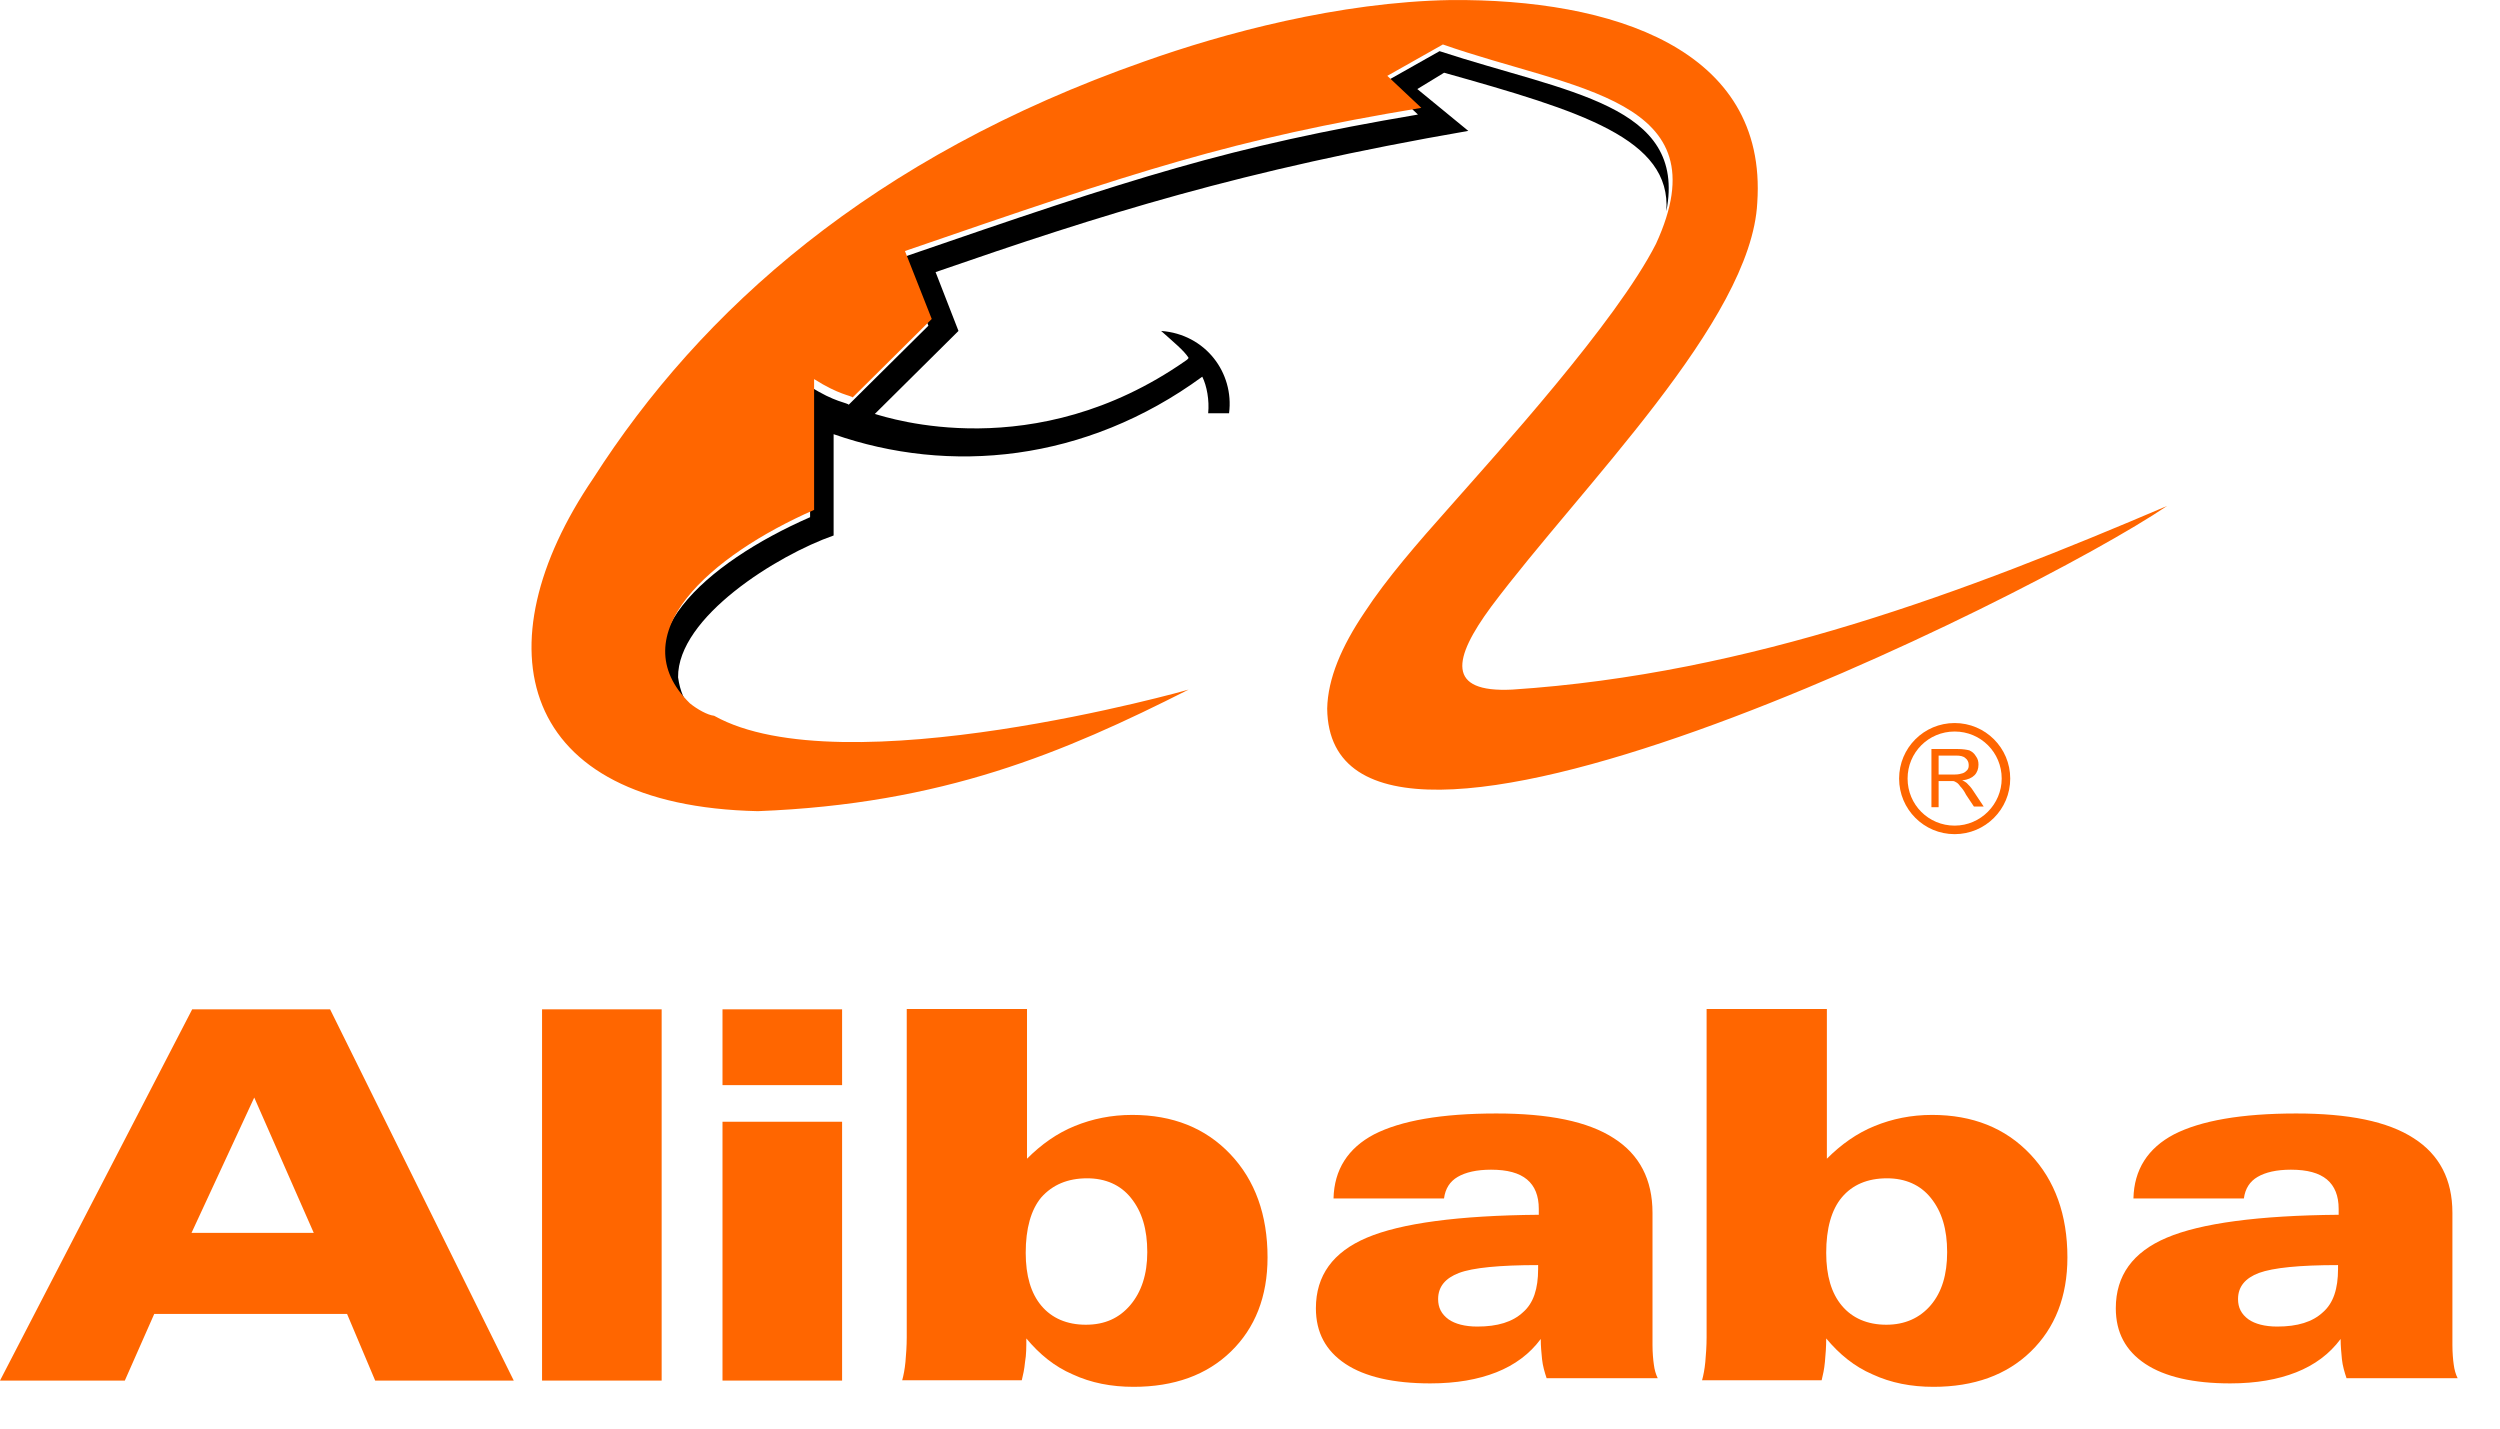
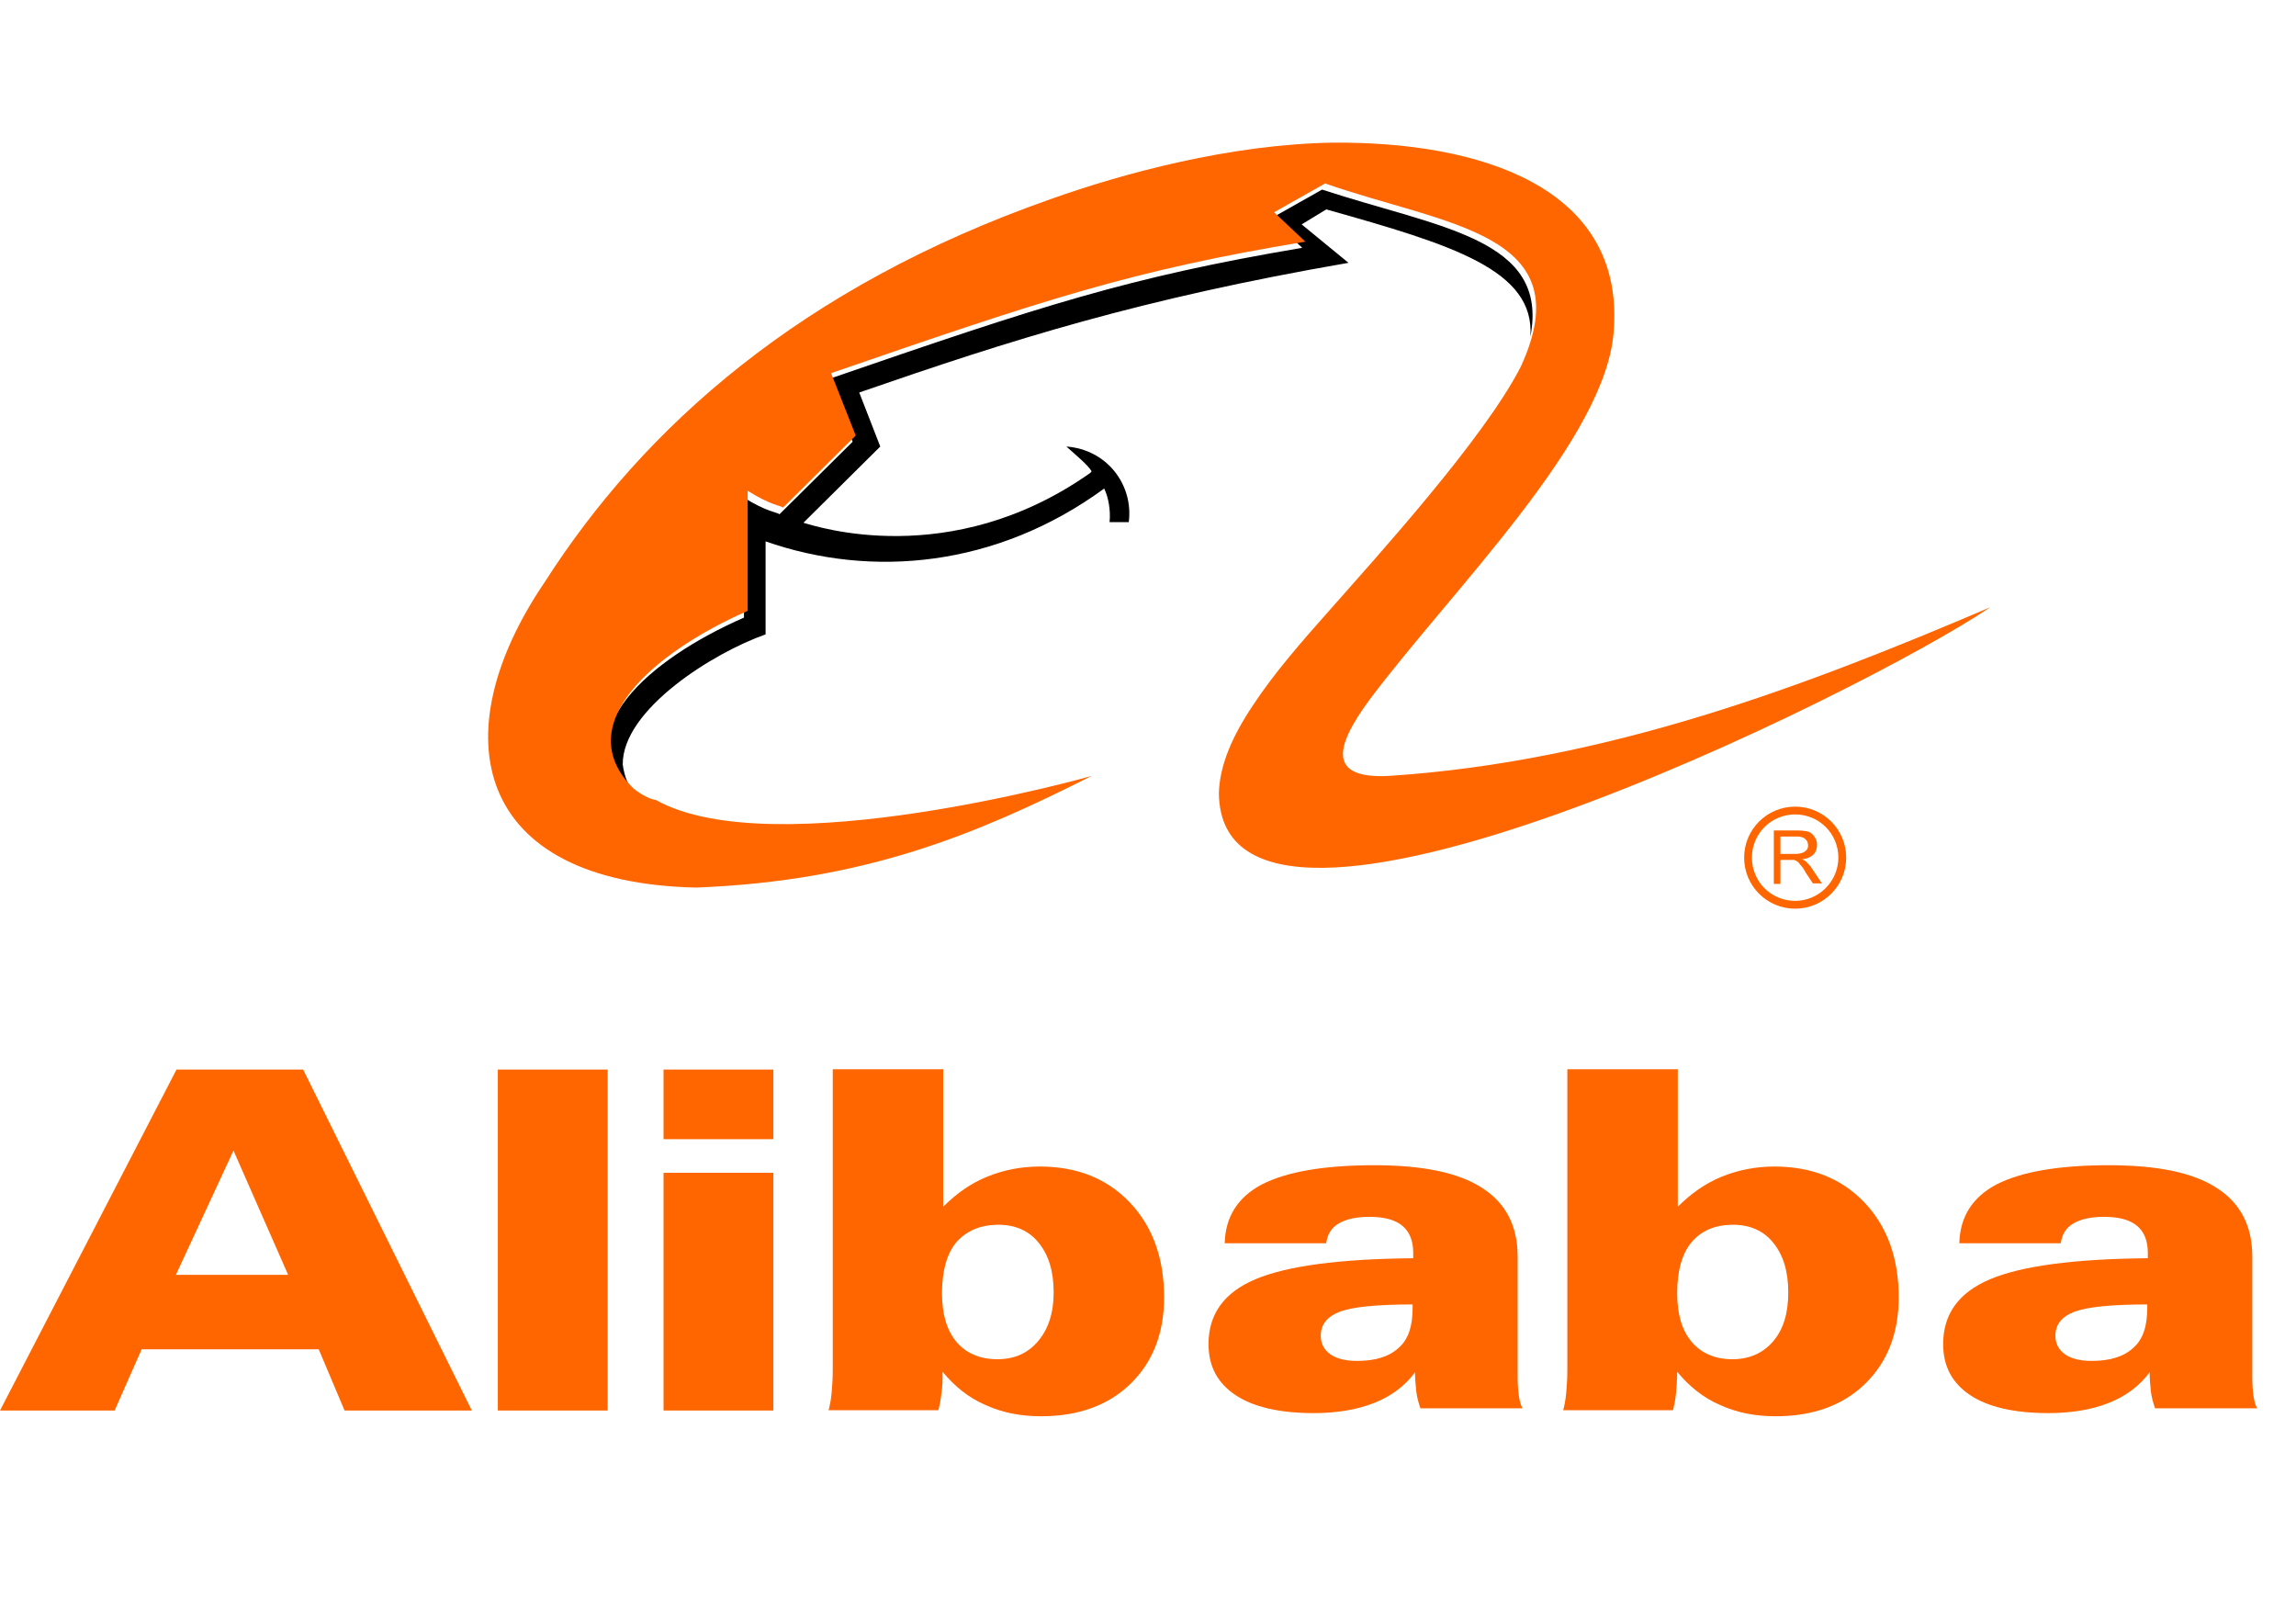
- <svg xmlns="http://www.w3.org/2000/svg" width="56" height="32" viewBox="0 0 56 32" fill="none">
+ <svg xmlns="http://www.w3.org/2000/svg" width="46" height="32" viewBox="0 0 56 32" fill="none">
  <path d="M2.796 30.925H0L4.305 22.609H7.394L11.508 30.925H8.404L7.774 29.432H3.455L2.796 30.925ZM7.028 27.616L5.695 24.585L4.29 27.616H7.028Z" fill="#FF6600" />
  <path d="M12.142 22.609H14.821V30.925H12.142V22.609Z" fill="#FF6600" />
  <path d="M16.184 22.609H18.863V24.307H16.184V22.609ZM16.184 25.127H18.863V30.925H16.184V25.127Z" fill="#FF6600" />
  <path d="M20.326 22.602H23.005V25.955C23.327 25.633 23.678 25.384 24.074 25.223C24.469 25.062 24.894 24.974 25.362 24.974C26.27 24.974 27.002 25.267 27.558 25.852C28.115 26.438 28.393 27.214 28.393 28.166C28.393 29.044 28.115 29.747 27.573 30.274C27.031 30.801 26.299 31.065 25.392 31.065C24.894 31.065 24.44 30.977 24.03 30.787C23.62 30.611 23.283 30.333 22.99 29.981C22.99 30.172 22.99 30.347 22.961 30.508C22.946 30.669 22.917 30.801 22.888 30.918H20.209C20.238 30.816 20.267 30.669 20.282 30.508C20.296 30.347 20.311 30.157 20.311 29.952V22.602H20.326ZM25.699 28.049C25.699 27.536 25.582 27.141 25.333 26.833C25.099 26.541 24.762 26.394 24.352 26.394C23.913 26.394 23.576 26.541 23.327 26.819C23.093 27.097 22.976 27.521 22.976 28.063C22.976 28.576 23.093 28.971 23.327 29.249C23.561 29.527 23.898 29.674 24.323 29.674C24.747 29.674 25.069 29.527 25.318 29.235C25.567 28.942 25.699 28.546 25.699 28.049Z" fill="#FF6600" />
  <path d="M34.513 29.993C34.264 30.33 33.927 30.578 33.517 30.74C33.107 30.901 32.624 30.988 32.038 30.988C31.218 30.988 30.574 30.842 30.135 30.549C29.696 30.256 29.476 29.846 29.476 29.305C29.476 28.573 29.857 28.046 30.618 27.724C31.379 27.401 32.668 27.226 34.469 27.211C34.469 27.196 34.469 27.182 34.469 27.152C34.469 27.123 34.469 27.094 34.469 27.079C34.469 26.786 34.381 26.567 34.205 26.42C34.029 26.274 33.766 26.201 33.4 26.201C33.078 26.201 32.829 26.259 32.653 26.362C32.477 26.464 32.375 26.625 32.346 26.845H29.871C29.886 26.201 30.194 25.718 30.779 25.41C31.379 25.103 32.287 24.942 33.517 24.942C34.688 24.942 35.567 25.117 36.153 25.498C36.724 25.864 37.016 26.42 37.016 27.167V30.125C37.016 30.3 37.031 30.461 37.046 30.564C37.06 30.681 37.09 30.784 37.133 30.871H34.644C34.6 30.74 34.557 30.593 34.542 30.447C34.527 30.3 34.513 30.154 34.513 29.993ZM34.454 28.338C33.59 28.338 32.99 28.397 32.682 28.514C32.375 28.631 32.214 28.822 32.214 29.1C32.214 29.29 32.287 29.436 32.448 29.554C32.595 29.656 32.814 29.715 33.092 29.715C33.546 29.715 33.883 29.612 34.117 29.393C34.352 29.188 34.454 28.866 34.454 28.426V28.338Z" fill="#FF6600" />
  <path d="M38.243 22.602H40.922V25.955C41.244 25.633 41.595 25.384 41.991 25.223C42.386 25.062 42.811 24.974 43.279 24.974C44.187 24.974 44.919 25.267 45.475 25.852C46.032 26.438 46.31 27.214 46.31 28.166C46.31 29.044 46.032 29.747 45.49 30.274C44.948 30.801 44.216 31.065 43.309 31.065C42.811 31.065 42.357 30.977 41.947 30.787C41.537 30.611 41.2 30.333 40.907 29.981C40.907 30.172 40.893 30.347 40.878 30.508C40.863 30.669 40.834 30.801 40.805 30.918H38.126C38.155 30.816 38.184 30.669 38.199 30.508C38.213 30.347 38.228 30.157 38.228 29.952V22.602H38.243ZM43.616 28.049C43.616 27.536 43.499 27.141 43.25 26.833C43.016 26.541 42.679 26.394 42.269 26.394C41.83 26.394 41.493 26.541 41.259 26.819C41.024 27.097 40.907 27.521 40.907 28.063C40.907 28.576 41.024 28.971 41.259 29.249C41.493 29.527 41.83 29.674 42.254 29.674C42.664 29.674 43.001 29.527 43.25 29.235C43.499 28.942 43.616 28.546 43.616 28.049Z" fill="#FF6600" />
  <path d="M52.43 29.993C52.181 30.33 51.844 30.578 51.434 30.74C51.025 30.901 50.541 30.988 49.956 30.988C49.136 30.988 48.492 30.842 48.052 30.549C47.613 30.256 47.394 29.846 47.394 29.305C47.394 28.573 47.774 28.046 48.536 27.724C49.297 27.401 50.585 27.226 52.386 27.211C52.386 27.196 52.386 27.182 52.386 27.152C52.386 27.123 52.386 27.094 52.386 27.079C52.386 26.786 52.298 26.567 52.123 26.42C51.947 26.274 51.683 26.201 51.317 26.201C50.995 26.201 50.746 26.259 50.571 26.362C50.395 26.464 50.292 26.625 50.263 26.845H47.789C47.803 26.201 48.111 25.718 48.697 25.41C49.297 25.103 50.205 24.942 51.434 24.942C52.606 24.942 53.484 25.117 54.07 25.498C54.641 25.864 54.934 26.42 54.934 27.167V30.125C54.934 30.3 54.948 30.461 54.963 30.564C54.978 30.681 55.007 30.784 55.051 30.871H52.562C52.518 30.74 52.474 30.593 52.459 30.447C52.445 30.3 52.43 30.154 52.43 29.993ZM52.372 28.338C51.508 28.338 50.922 28.397 50.6 28.514C50.292 28.631 50.132 28.822 50.132 29.1C50.132 29.29 50.205 29.436 50.366 29.554C50.512 29.656 50.732 29.715 51.01 29.715C51.464 29.715 51.801 29.612 52.035 29.393C52.269 29.188 52.372 28.866 52.372 28.426V28.338Z" fill="#FF6600" />
  <path d="M15.906 16.197C15.76 16.183 15.525 16.051 15.364 15.919C13.798 14.382 15.804 12.61 18.146 11.585V8.657C18.688 9.009 18.995 9.023 19.01 9.067L20.796 7.296L20.196 5.773C25.423 3.972 27.517 3.284 31.762 2.566L31.001 1.849L32.246 1.146C35.101 2.083 37.795 2.332 37.326 4.733C37.443 3.108 35.423 2.493 32.348 1.629L31.748 1.995L32.89 2.932C27.809 3.811 24.676 4.807 20.957 6.095L21.47 7.413L19.596 9.272C19.903 9.36 23.168 10.443 26.55 8.086C26.55 8.086 26.623 8.042 26.623 8.013C26.521 7.852 26.287 7.662 26.009 7.413C27.004 7.486 27.648 8.35 27.531 9.257H27.063C27.092 8.965 27.033 8.643 26.931 8.438C24.31 10.355 21.265 10.634 18.673 9.726V11.995C17.414 12.435 15.174 13.825 15.189 15.172C15.277 15.802 15.599 16.036 15.906 16.197Z" fill="black" />
  <path d="M26.625 15.447C23.814 16.867 21.12 18.009 16.977 18.17C11.574 18.053 10.74 14.466 13.287 10.718C15.703 6.94 19.539 3.514 25.63 1.377C27.401 0.747 29.993 0.044 32.496 0.001C36.098 -0.029 39.597 1.084 39.363 4.539C39.231 7.189 35.41 10.908 33.404 13.588C32.54 14.759 32.394 15.52 33.873 15.447C39.217 15.096 44.048 13.251 48.543 11.333C45.498 13.397 29.788 21.172 29.729 15.872C29.744 15.198 30.051 14.481 30.564 13.719C31.062 12.958 31.75 12.167 32.467 11.362C33.536 10.147 36.201 7.219 37.094 5.462C38.602 2.182 35.234 2.021 32.321 0.996L31.076 1.699L31.838 2.416C27.592 3.119 25.498 3.822 20.271 5.623L20.871 7.145L19.1 8.902C19.056 8.858 18.792 8.844 18.236 8.492V11.421C15.908 12.446 13.887 14.217 15.454 15.755C15.615 15.886 15.849 16.018 15.996 16.033C18.866 17.643 26.64 15.447 26.625 15.447Z" fill="#FF6600" />
  <path d="M43.425 17.349H43.791C43.864 17.349 43.923 17.335 43.967 17.32C44.011 17.305 44.04 17.276 44.069 17.247C44.099 17.203 44.099 17.174 44.099 17.13C44.099 17.071 44.069 17.013 44.026 16.983C43.982 16.939 43.908 16.925 43.821 16.925H43.425V17.349ZM43.264 18.081V16.778H43.85C43.967 16.778 44.055 16.793 44.113 16.808C44.172 16.837 44.216 16.866 44.26 16.939C44.304 16.998 44.318 17.056 44.318 17.13C44.318 17.218 44.289 17.305 44.23 17.364C44.172 17.422 44.084 17.466 43.952 17.481C43.996 17.496 44.04 17.525 44.055 17.54C44.099 17.584 44.157 17.642 44.201 17.715L44.435 18.067H44.216L44.04 17.803C43.996 17.715 43.952 17.657 43.908 17.613C43.879 17.569 43.85 17.54 43.821 17.525C43.791 17.51 43.777 17.496 43.747 17.496C43.733 17.496 43.703 17.496 43.645 17.496H43.425V18.081H43.264Z" fill="#FF6600" />
  <path d="M43.784 18.685C44.472 18.685 45.029 18.128 45.029 17.44C45.029 16.752 44.472 16.196 43.784 16.196C43.096 16.196 42.54 16.752 42.54 17.44C42.54 18.128 43.096 18.685 43.784 18.685ZM42.73 17.44C42.73 16.855 43.198 16.386 43.784 16.386C44.37 16.386 44.838 16.855 44.838 17.44C44.838 18.011 44.37 18.494 43.784 18.494C43.198 18.494 42.73 18.026 42.73 17.44Z" fill="#FF6600" />
</svg>
